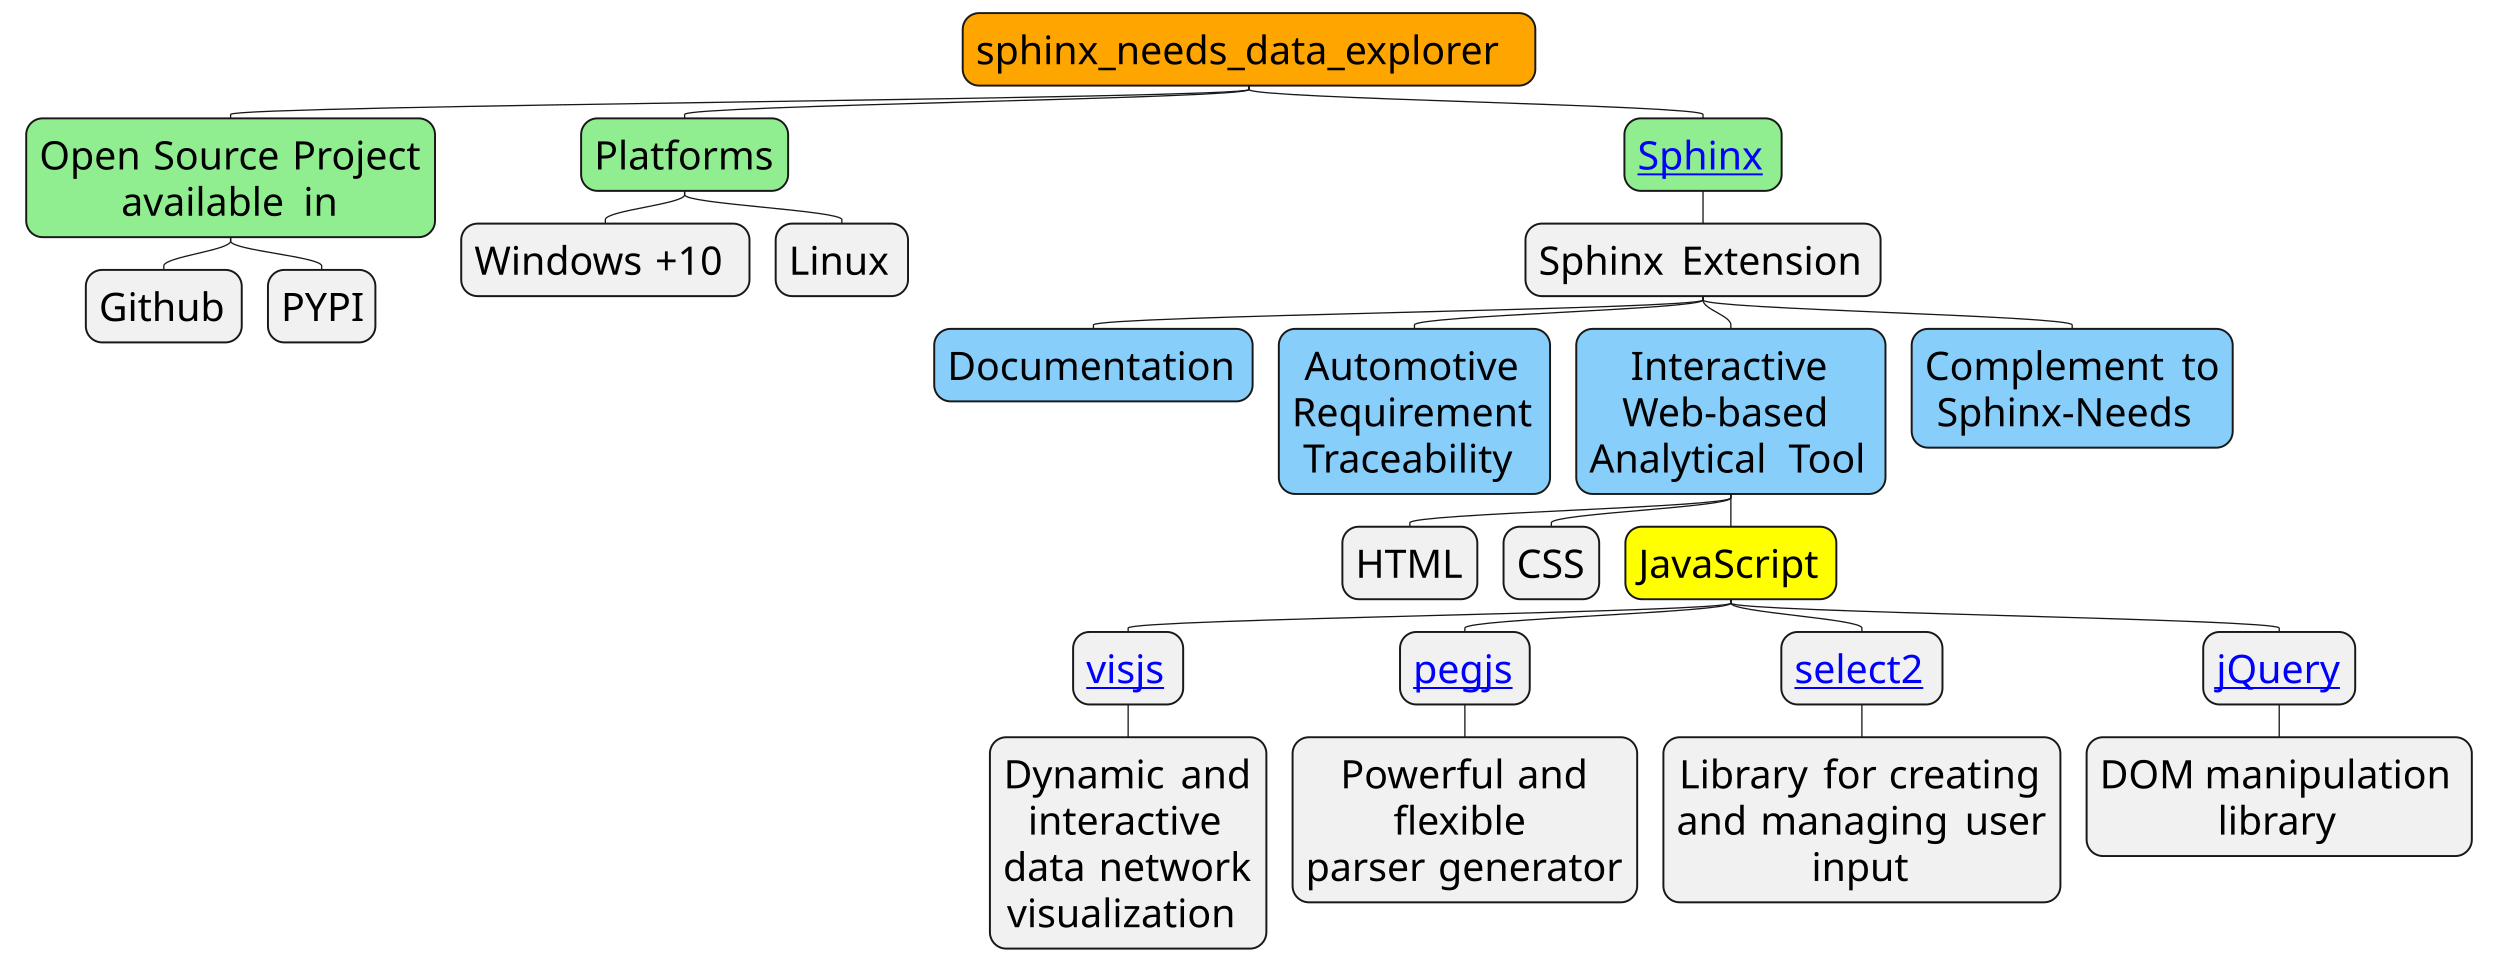
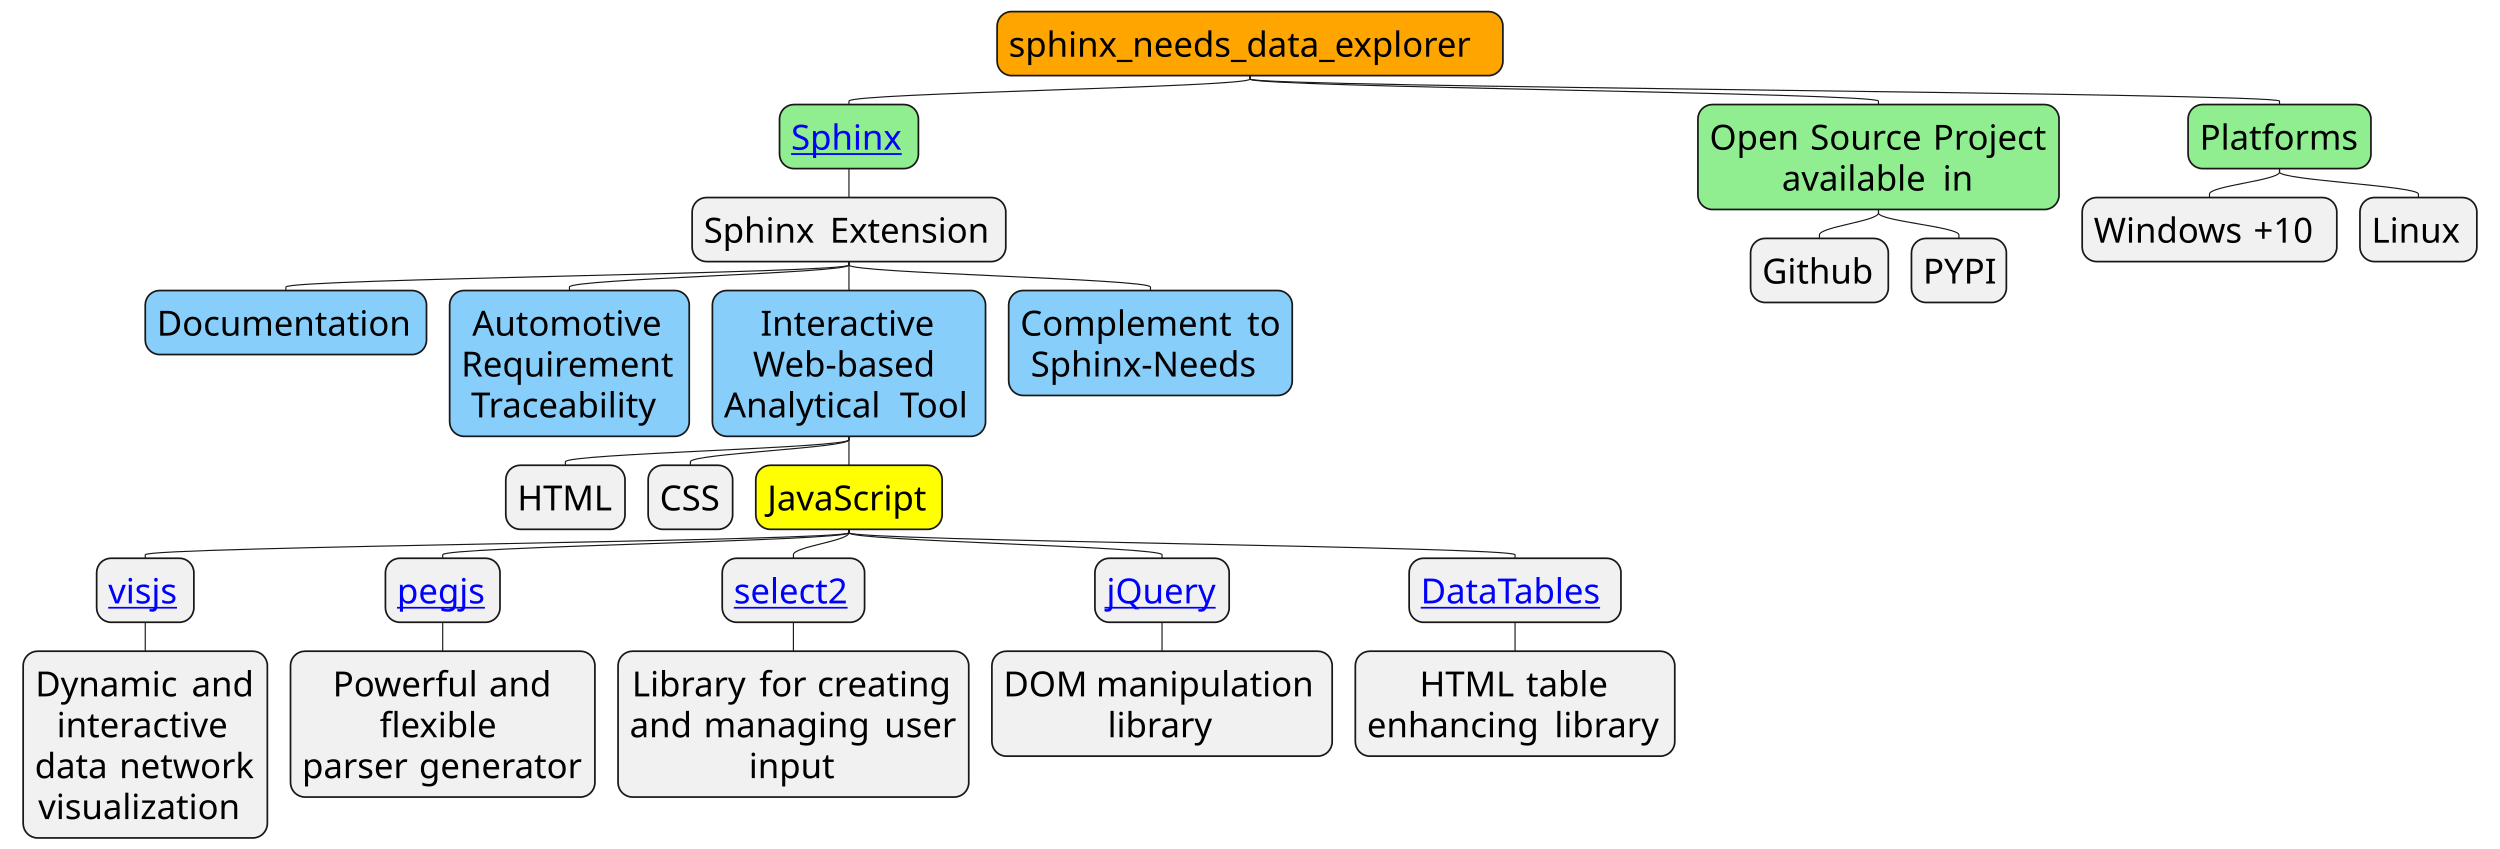
- <svg xmlns="http://www.w3.org/2000/svg" xmlns:xlink="http://www.w3.org/1999/xlink" contentStyleType="text/css" height="367.5px" preserveAspectRatio="none" style="width:954px;height:367px;background:#FFFFFF;" version="1.1" viewBox="0 0 954 367" width="954px" zoomAndPan="magnify">
+ <svg xmlns="http://www.w3.org/2000/svg" xmlns:xlink="http://www.w3.org/1999/xlink" contentStyleType="text/css" height="330.75px" preserveAspectRatio="none" style="width:972px;height:330px;background:#FFFFFF;" version="1.1" viewBox="0 0 972 330" width="972.9px" zoomAndPan="magnify">
  <defs />
  <g>
-     <rect fill="#FFA500" height="27.666" rx="6.25" ry="6.25" style="stroke:#181818;stroke-width:0.75;" width="218.5" x="367.375" y="5" />
-     <text fill="#000000" font-family="sans-serif" font-size="15" lengthAdjust="spacing" textLength="208.5" x="372.375" y="24.502">sphinx_needs_data_explorer</text>
-     <rect fill="#90EE90" height="45.332" rx="6.25" ry="6.25" style="stroke:#181818;stroke-width:0.75;" width="156" x="10" y="45.166" />
-     <text fill="#000000" font-family="sans-serif" font-size="15" lengthAdjust="spacing" textLength="39" x="15" y="64.668">Open</text>
-     <text fill="#000000" font-family="sans-serif" font-size="15" lengthAdjust="spacing" textLength="4.5" x="54" y="64.668"> </text>
-     <text fill="#000000" font-family="sans-serif" font-size="15" lengthAdjust="spacing" textLength="48.5" x="58.5" y="64.668">Source</text>
-     <text fill="#000000" font-family="sans-serif" font-size="15" lengthAdjust="spacing" textLength="4.5" x="107" y="64.668"> </text>
-     <text fill="#000000" font-family="sans-serif" font-size="15" lengthAdjust="spacing" textLength="49.5" x="111.5" y="64.668">Project</text>
-     <text fill="#000000" font-family="sans-serif" font-size="15" lengthAdjust="spacing" textLength="65" x="46.25" y="82.334">available</text>
-     <text fill="#000000" font-family="sans-serif" font-size="15" lengthAdjust="spacing" textLength="4.5" x="111.25" y="82.334"> </text>
-     <text fill="#000000" font-family="sans-serif" font-size="15" lengthAdjust="spacing" textLength="14" x="115.75" y="82.334">in</text>
-     <rect fill="#F1F1F1" height="27.666" rx="6.25" ry="6.25" style="stroke:#181818;stroke-width:0.75;" width="59.5" x="32.75" y="102.998" />
-     <text fill="#000000" font-family="sans-serif" font-size="15" lengthAdjust="spacing" textLength="49.5" x="37.75" y="122.5">Github</text>
-     <path d="M88,90.498 L88,91.998 C88,95.498 62.5,97.998 62.5,101.498 L62.5,102.998 " fill="none" style="stroke:#181818;stroke-width:0.5;" />
-     <rect fill="#F1F1F1" height="27.666" rx="6.25" ry="6.25" style="stroke:#181818;stroke-width:0.75;" width="41" x="102.25" y="102.998" />
-     <text fill="#000000" font-family="sans-serif" font-size="15" lengthAdjust="spacing" textLength="31" x="107.25" y="122.5">PYPI</text>
-     <path d="M88,90.498 L88,91.998 C88,95.498 122.75,97.998 122.75,101.498 L122.75,102.998 " fill="none" style="stroke:#181818;stroke-width:0.5;" />
-     <path d="M476.625,32.666 L476.625,34.166 C476.625,37.666 88,40.166 88,43.666 L88,45.166 " fill="none" style="stroke:#181818;stroke-width:0.5;" />
-     <rect fill="#90EE90" height="27.666" rx="6.25" ry="6.25" style="stroke:#181818;stroke-width:0.75;" width="79" x="221.75" y="45.166" />
-     <text fill="#000000" font-family="sans-serif" font-size="15" lengthAdjust="spacing" textLength="69" x="226.75" y="64.668">Platforms</text>
-     <rect fill="#F1F1F1" height="27.666" rx="6.25" ry="6.25" style="stroke:#181818;stroke-width:0.75;" width="110" x="176" y="85.332" />
-     <text fill="#000000" font-family="sans-serif" font-size="15" lengthAdjust="spacing" textLength="64.5" x="181" y="104.834">Windows</text>
-     <text fill="#000000" font-family="sans-serif" font-size="15" lengthAdjust="spacing" textLength="4.5" x="245.5" y="104.834"> </text>
-     <text fill="#000000" font-family="sans-serif" font-size="15" lengthAdjust="spacing" textLength="31" x="250" y="104.834">+10</text>
-     <path d="M261.25,72.832 L261.25,74.332 C261.25,77.832 231,80.332 231,83.832 L231,85.332 " fill="none" style="stroke:#181818;stroke-width:0.5;" />
-     <rect fill="#F1F1F1" height="27.666" rx="6.25" ry="6.25" style="stroke:#181818;stroke-width:0.75;" width="50.5" x="296" y="85.332" />
-     <text fill="#000000" font-family="sans-serif" font-size="15" lengthAdjust="spacing" textLength="40.5" x="301" y="104.834">Linux</text>
-     <path d="M261.25,72.832 L261.25,74.332 C261.25,77.832 321.25,80.332 321.25,83.832 L321.25,85.332 " fill="none" style="stroke:#181818;stroke-width:0.5;" />
-     <path d="M476.625,32.666 L476.625,34.166 C476.625,37.666 261.25,40.166 261.25,43.666 L261.25,45.166 " fill="none" style="stroke:#181818;stroke-width:0.5;" />
-     <rect fill="#90EE90" height="27.666" rx="6.25" ry="6.25" style="stroke:#181818;stroke-width:0.75;" width="60" x="619.875" y="45.166" />
+     <rect fill="#FFA500" height="24.899" rx="5.625" ry="5.625" style="stroke:#181818;stroke-width:0.675;" width="196.65" x="387.675" y="4.5" />
+     <text fill="#000000" font-family="sans-serif" font-size="13.5" lengthAdjust="spacing" textLength="187.65" x="392.175" y="22.052">sphinx_needs_data_explorer</text>
+     <rect fill="#90EE90" height="24.899" rx="5.625" ry="5.625" style="stroke:#181818;stroke-width:0.675;" width="54" x="303.075" y="40.649" />
    <a href="https://www.sphinx-doc.org/en/master/" target="_top" title="https://www.sphinx-doc.org/en/master/" xlink:actuate="onRequest" xlink:href="https://www.sphinx-doc.org/en/master/" xlink:show="new" xlink:title="https://www.sphinx-doc.org/en/master/" xlink:type="simple">
-       <text fill="#0000FF" font-family="sans-serif" font-size="15" lengthAdjust="spacing" text-decoration="underline" textLength="50" x="624.875" y="64.668">Sphinx</text>
+       <text fill="#0000FF" font-family="sans-serif" font-size="13.5" lengthAdjust="spacing" text-decoration="underline" textLength="45" x="307.575" y="58.201">Sphinx</text>
    </a>
-     <rect fill="#F1F1F1" height="27.666" rx="6.25" ry="6.25" style="stroke:#181818;stroke-width:0.75;" width="135.5" x="582.125" y="85.332" />
-     <text fill="#000000" font-family="sans-serif" font-size="15" lengthAdjust="spacing" textLength="50" x="587.125" y="104.834">Sphinx</text>
-     <text fill="#000000" font-family="sans-serif" font-size="15" lengthAdjust="spacing" textLength="4.5" x="637.125" y="104.834"> </text>
-     <text fill="#000000" font-family="sans-serif" font-size="15" lengthAdjust="spacing" textLength="71" x="641.625" y="104.834">Extension</text>
-     <rect fill="#87CEFA" height="27.666" rx="6.25" ry="6.25" style="stroke:#181818;stroke-width:0.75;" width="121.5" x="356.5" y="125.498" />
-     <text fill="#000000" font-family="sans-serif" font-size="15" lengthAdjust="spacing" textLength="111.5" x="361.5" y="145">Documentation</text>
-     <path d="M649.875,112.998 L649.875,114.498 C649.875,117.998 417.25,120.498 417.25,123.998 L417.25,125.498 " fill="none" style="stroke:#181818;stroke-width:0.5;" />
-     <rect fill="#87CEFA" height="62.998" rx="6.25" ry="6.25" style="stroke:#181818;stroke-width:0.75;" width="103.5" x="488" y="125.498" />
-     <text fill="#000000" font-family="sans-serif" font-size="15" lengthAdjust="spacing" textLength="84" x="497.75" y="145">Automotive</text>
-     <text fill="#000000" font-family="sans-serif" font-size="15" lengthAdjust="spacing" textLength="93.5" x="493" y="162.666">Requirement</text>
-     <text fill="#000000" font-family="sans-serif" font-size="15" lengthAdjust="spacing" textLength="85" x="497.25" y="180.332">Traceability</text>
-     <path d="M649.875,112.998 L649.875,114.498 C649.875,117.998 539.75,120.498 539.75,123.998 L539.75,125.498 " fill="none" style="stroke:#181818;stroke-width:0.5;" />
-     <rect fill="#87CEFA" height="62.998" rx="6.25" ry="6.25" style="stroke:#181818;stroke-width:0.75;" width="118" x="601.5" y="125.498" />
-     <text fill="#000000" font-family="sans-serif" font-size="15" lengthAdjust="spacing" textLength="76.5" x="622.25" y="145">Interactive</text>
-     <text fill="#000000" font-family="sans-serif" font-size="15" lengthAdjust="spacing" textLength="83" x="619" y="162.666">Web-based</text>
-     <text fill="#000000" font-family="sans-serif" font-size="15" lengthAdjust="spacing" textLength="71.5" x="606.5" y="180.332">Analytical</text>
-     <text fill="#000000" font-family="sans-serif" font-size="15" lengthAdjust="spacing" textLength="4.5" x="678" y="180.332"> </text>
-     <text fill="#000000" font-family="sans-serif" font-size="15" lengthAdjust="spacing" textLength="32" x="682.5" y="180.332">Tool</text>
-     <rect fill="#F1F1F1" height="27.666" rx="6.25" ry="6.25" style="stroke:#181818;stroke-width:0.75;" width="51.5" x="512.25" y="200.996" />
-     <text fill="#000000" font-family="sans-serif" font-size="15" lengthAdjust="spacing" textLength="41.5" x="517.25" y="220.498">HTML</text>
-     <path d="M660.5,188.496 L660.5,189.996 C660.5,193.496 538,195.996 538,199.496 L538,200.996 " fill="none" style="stroke:#181818;stroke-width:0.5;" />
-     <rect fill="#F1F1F1" height="27.666" rx="6.25" ry="6.25" style="stroke:#181818;stroke-width:0.75;" width="36.5" x="573.75" y="200.996" />
-     <text fill="#000000" font-family="sans-serif" font-size="15" lengthAdjust="spacing" textLength="26.5" x="578.75" y="220.498">CSS</text>
-     <path d="M660.5,188.496 L660.5,189.996 C660.5,193.496 592,195.996 592,199.496 L592,200.996 " fill="none" style="stroke:#181818;stroke-width:0.5;" />
-     <rect fill="#FFFF00" height="27.666" rx="6.25" ry="6.25" style="stroke:#181818;stroke-width:0.75;" width="80.5" x="620.25" y="200.996" />
-     <text fill="#000000" font-family="sans-serif" font-size="15" lengthAdjust="spacing" textLength="70.5" x="625.25" y="220.498">JavaScript</text>
-     <rect fill="#F1F1F1" height="27.666" rx="6.25" ry="6.25" style="stroke:#181818;stroke-width:0.75;" width="42" x="409.5" y="241.162" />
+     <rect fill="#F1F1F1" height="24.899" rx="5.625" ry="5.625" style="stroke:#181818;stroke-width:0.675;" width="121.95" x="269.1" y="76.799" />
+     <text fill="#000000" font-family="sans-serif" font-size="13.5" lengthAdjust="spacing" textLength="45" x="273.6" y="94.351">Sphinx</text>
+     <text fill="#000000" font-family="sans-serif" font-size="13.5" lengthAdjust="spacing" textLength="4.05" x="318.6" y="94.351"> </text>
+     <text fill="#000000" font-family="sans-serif" font-size="13.5" lengthAdjust="spacing" textLength="63.9" x="322.65" y="94.351">Extension</text>
+     <rect fill="#87CEFA" height="24.899" rx="5.625" ry="5.625" style="stroke:#181818;stroke-width:0.675;" width="109.35" x="56.475" y="112.948" />
+     <text fill="#000000" font-family="sans-serif" font-size="13.5" lengthAdjust="spacing" textLength="100.35" x="60.975" y="130.5">Documentation</text>
+     <path d="M330.075,101.698 L330.075,103.048 C330.075,106.198 111.15,108.448 111.15,111.598 L111.15,112.948 " fill="none" style="stroke:#181818;stroke-width:0.45;" />
+     <rect fill="#87CEFA" height="56.698" rx="5.625" ry="5.625" style="stroke:#181818;stroke-width:0.675;" width="93.15" x="174.825" y="112.948" />
+     <text fill="#000000" font-family="sans-serif" font-size="13.5" lengthAdjust="spacing" textLength="75.6" x="183.6" y="130.5">Automotive</text>
+     <text fill="#000000" font-family="sans-serif" font-size="13.5" lengthAdjust="spacing" textLength="84.15" x="179.325" y="146.399">Requirement</text>
+     <text fill="#000000" font-family="sans-serif" font-size="13.5" lengthAdjust="spacing" textLength="76.5" x="183.15" y="162.299">Traceability</text>
+     <path d="M330.075,101.698 L330.075,103.048 C330.075,106.198 221.4,108.448 221.4,111.598 L221.4,112.948 " fill="none" style="stroke:#181818;stroke-width:0.45;" />
+     <rect fill="#87CEFA" height="56.698" rx="5.625" ry="5.625" style="stroke:#181818;stroke-width:0.675;" width="106.2" x="276.975" y="112.948" />
+     <text fill="#000000" font-family="sans-serif" font-size="13.5" lengthAdjust="spacing" textLength="68.85" x="295.65" y="130.5">Interactive</text>
+     <text fill="#000000" font-family="sans-serif" font-size="13.5" lengthAdjust="spacing" textLength="74.7" x="292.725" y="146.399">Web-based</text>
+     <text fill="#000000" font-family="sans-serif" font-size="13.5" lengthAdjust="spacing" textLength="64.35" x="281.475" y="162.299">Analytical</text>
+     <text fill="#000000" font-family="sans-serif" font-size="13.5" lengthAdjust="spacing" textLength="4.05" x="345.825" y="162.299"> </text>
+     <text fill="#000000" font-family="sans-serif" font-size="13.5" lengthAdjust="spacing" textLength="28.8" x="349.875" y="162.299">Tool</text>
+     <rect fill="#F1F1F1" height="24.899" rx="5.625" ry="5.625" style="stroke:#181818;stroke-width:0.675;" width="46.35" x="196.65" y="180.897" />
+     <text fill="#000000" font-family="sans-serif" font-size="13.5" lengthAdjust="spacing" textLength="37.35" x="201.15" y="198.448">HTML</text>
+     <path d="M330.075,169.647 L330.075,170.996 C330.075,174.147 219.825,176.397 219.825,179.547 L219.825,180.897 " fill="none" style="stroke:#181818;stroke-width:0.45;" />
+     <rect fill="#F1F1F1" height="24.899" rx="5.625" ry="5.625" style="stroke:#181818;stroke-width:0.675;" width="32.85" x="252" y="180.897" />
+     <text fill="#000000" font-family="sans-serif" font-size="13.5" lengthAdjust="spacing" textLength="23.85" x="256.5" y="198.448">CSS</text>
+     <path d="M330.075,169.647 L330.075,170.996 C330.075,174.147 268.425,176.397 268.425,179.547 L268.425,180.897 " fill="none" style="stroke:#181818;stroke-width:0.45;" />
+     <rect fill="#FFFF00" height="24.899" rx="5.625" ry="5.625" style="stroke:#181818;stroke-width:0.675;" width="72.45" x="293.85" y="180.897" />
+     <text fill="#000000" font-family="sans-serif" font-size="13.5" lengthAdjust="spacing" textLength="63.45" x="298.35" y="198.448">JavaScript</text>
+     <rect fill="#F1F1F1" height="24.899" rx="5.625" ry="5.625" style="stroke:#181818;stroke-width:0.675;" width="37.8" x="37.575" y="217.046" />
    <a href="https://visjs.org" target="_top" title="https://visjs.org" xlink:actuate="onRequest" xlink:href="https://visjs.org" xlink:show="new" xlink:title="https://visjs.org" xlink:type="simple">
-       <text fill="#0000FF" font-family="sans-serif" font-size="15" lengthAdjust="spacing" text-decoration="underline" textLength="32" x="414.5" y="260.664">visjs</text>
+       <text fill="#0000FF" font-family="sans-serif" font-size="13.5" lengthAdjust="spacing" text-decoration="underline" textLength="28.8" x="42.075" y="234.598">visjs</text>
    </a>
-     <rect fill="#F1F1F1" height="80.664" rx="6.25" ry="6.25" style="stroke:#181818;stroke-width:0.75;" width="105.5" x="377.75" y="281.328" />
-     <text fill="#000000" font-family="sans-serif" font-size="15" lengthAdjust="spacing" textLength="63" x="383" y="300.83">Dynamic</text>
-     <text fill="#000000" font-family="sans-serif" font-size="15" lengthAdjust="spacing" textLength="4.5" x="446" y="300.83"> </text>
-     <text fill="#000000" font-family="sans-serif" font-size="15" lengthAdjust="spacing" textLength="27.5" x="450.5" y="300.83">and</text>
-     <text fill="#000000" font-family="sans-serif" font-size="15" lengthAdjust="spacing" textLength="76.5" x="392.25" y="318.496">interactive</text>
-     <text fill="#000000" font-family="sans-serif" font-size="15" lengthAdjust="spacing" textLength="32" x="382.75" y="336.162">data</text>
-     <text fill="#000000" font-family="sans-serif" font-size="15" lengthAdjust="spacing" textLength="4.5" x="414.75" y="336.162"> </text>
-     <text fill="#000000" font-family="sans-serif" font-size="15" lengthAdjust="spacing" textLength="59" x="419.25" y="336.162">network</text>
-     <text fill="#000000" font-family="sans-serif" font-size="15" lengthAdjust="spacing" textLength="92.5" x="384.25" y="353.828">visualization</text>
-     <path d="M430.5,268.828 L430.5,270.328 C430.5,273.828 430.5,276.328 430.5,279.828 L430.5,281.328 " fill="none" style="stroke:#181818;stroke-width:0.5;" />
-     <path d="M660.5,228.662 L660.5,230.162 C660.5,233.662 430.5,236.162 430.5,239.662 L430.5,241.162 " fill="none" style="stroke:#181818;stroke-width:0.5;" />
-     <rect fill="#F1F1F1" height="27.666" rx="6.25" ry="6.25" style="stroke:#181818;stroke-width:0.75;" width="49.5" x="534.25" y="241.162" />
+     <rect fill="#F1F1F1" height="72.598" rx="5.625" ry="5.625" style="stroke:#181818;stroke-width:0.675;" width="94.95" x="9" y="253.195" />
+     <text fill="#000000" font-family="sans-serif" font-size="13.5" lengthAdjust="spacing" textLength="56.7" x="13.725" y="270.747">Dynamic</text>
+     <text fill="#000000" font-family="sans-serif" font-size="13.5" lengthAdjust="spacing" textLength="4.05" x="70.425" y="270.747"> </text>
+     <text fill="#000000" font-family="sans-serif" font-size="13.5" lengthAdjust="spacing" textLength="24.75" x="74.475" y="270.747">and</text>
+     <text fill="#000000" font-family="sans-serif" font-size="13.5" lengthAdjust="spacing" textLength="68.85" x="22.05" y="286.647">interactive</text>
+     <text fill="#000000" font-family="sans-serif" font-size="13.5" lengthAdjust="spacing" textLength="28.8" x="13.5" y="302.546">data</text>
+     <text fill="#000000" font-family="sans-serif" font-size="13.5" lengthAdjust="spacing" textLength="4.05" x="42.3" y="302.546"> </text>
+     <text fill="#000000" font-family="sans-serif" font-size="13.5" lengthAdjust="spacing" textLength="53.1" x="46.35" y="302.546">network</text>
+     <text fill="#000000" font-family="sans-serif" font-size="13.5" lengthAdjust="spacing" textLength="83.25" x="14.85" y="318.445">visualization</text>
+     <path d="M56.475,241.945 L56.475,243.295 C56.475,246.445 56.475,248.695 56.475,251.845 L56.475,253.195 " fill="none" style="stroke:#181818;stroke-width:0.45;" />
+     <path d="M330.075,205.796 L330.075,207.146 C330.075,210.296 56.475,212.546 56.475,215.696 L56.475,217.046 " fill="none" style="stroke:#181818;stroke-width:0.45;" />
+     <rect fill="#F1F1F1" height="24.899" rx="5.625" ry="5.625" style="stroke:#181818;stroke-width:0.675;" width="44.55" x="149.85" y="217.046" />
    <a href="https://github.com/peggyjs/peggy" target="_top" title="https://github.com/peggyjs/peggy" xlink:actuate="onRequest" xlink:href="https://github.com/peggyjs/peggy" xlink:show="new" xlink:title="https://github.com/peggyjs/peggy" xlink:type="simple">
-       <text fill="#0000FF" font-family="sans-serif" font-size="15" lengthAdjust="spacing" text-decoration="underline" textLength="39.5" x="539.25" y="260.664">pegjs</text>
+       <text fill="#0000FF" font-family="sans-serif" font-size="13.5" lengthAdjust="spacing" text-decoration="underline" textLength="35.55" x="154.35" y="234.598">pegjs</text>
    </a>
-     <rect fill="#F1F1F1" height="62.998" rx="6.25" ry="6.25" style="stroke:#181818;stroke-width:0.75;" width="131.5" x="493.25" y="281.328" />
-     <text fill="#000000" font-family="sans-serif" font-size="15" lengthAdjust="spacing" textLength="63" x="511.5" y="300.83">Powerful</text>
-     <text fill="#000000" font-family="sans-serif" font-size="15" lengthAdjust="spacing" textLength="4.5" x="574.5" y="300.83"> </text>
-     <text fill="#000000" font-family="sans-serif" font-size="15" lengthAdjust="spacing" textLength="27.5" x="579" y="300.83">and</text>
-     <text fill="#000000" font-family="sans-serif" font-size="15" lengthAdjust="spacing" textLength="54.5" x="531.75" y="318.496">flexible</text>
-     <text fill="#000000" font-family="sans-serif" font-size="15" lengthAdjust="spacing" textLength="46" x="498.25" y="336.162">parser</text>
-     <text fill="#000000" font-family="sans-serif" font-size="15" lengthAdjust="spacing" textLength="4.5" x="544.25" y="336.162"> </text>
-     <text fill="#000000" font-family="sans-serif" font-size="15" lengthAdjust="spacing" textLength="71" x="548.75" y="336.162">generator</text>
-     <path d="M559,268.828 L559,270.328 C559,273.828 559,276.328 559,279.828 L559,281.328 " fill="none" style="stroke:#181818;stroke-width:0.5;" />
-     <path d="M660.5,228.662 L660.5,230.162 C660.5,233.662 559,236.162 559,239.662 L559,241.162 " fill="none" style="stroke:#181818;stroke-width:0.5;" />
-     <rect fill="#F1F1F1" height="27.666" rx="6.25" ry="6.25" style="stroke:#181818;stroke-width:0.75;" width="61.5" x="679.75" y="241.162" />
+     <rect fill="#F1F1F1" height="56.698" rx="5.625" ry="5.625" style="stroke:#181818;stroke-width:0.675;" width="118.35" x="112.95" y="253.195" />
+     <text fill="#000000" font-family="sans-serif" font-size="13.5" lengthAdjust="spacing" textLength="56.7" x="129.375" y="270.747">Powerful</text>
+     <text fill="#000000" font-family="sans-serif" font-size="13.5" lengthAdjust="spacing" textLength="4.05" x="186.075" y="270.747"> </text>
+     <text fill="#000000" font-family="sans-serif" font-size="13.5" lengthAdjust="spacing" textLength="24.75" x="190.125" y="270.747">and</text>
+     <text fill="#000000" font-family="sans-serif" font-size="13.5" lengthAdjust="spacing" textLength="49.05" x="147.6" y="286.647">flexible</text>
+     <text fill="#000000" font-family="sans-serif" font-size="13.5" lengthAdjust="spacing" textLength="41.4" x="117.45" y="302.546">parser</text>
+     <text fill="#000000" font-family="sans-serif" font-size="13.5" lengthAdjust="spacing" textLength="4.05" x="158.85" y="302.546"> </text>
+     <text fill="#000000" font-family="sans-serif" font-size="13.5" lengthAdjust="spacing" textLength="63.9" x="162.9" y="302.546">generator</text>
+     <path d="M172.125,241.945 L172.125,243.295 C172.125,246.445 172.125,248.695 172.125,251.845 L172.125,253.195 " fill="none" style="stroke:#181818;stroke-width:0.45;" />
+     <path d="M330.075,205.796 L330.075,207.146 C330.075,210.296 172.125,212.546 172.125,215.696 L172.125,217.046 " fill="none" style="stroke:#181818;stroke-width:0.45;" />
+     <rect fill="#F1F1F1" height="24.899" rx="5.625" ry="5.625" style="stroke:#181818;stroke-width:0.675;" width="55.35" x="280.8" y="217.046" />
    <a href="https://github.com/select2/select2" target="_top" title="https://github.com/select2/select2" xlink:actuate="onRequest" xlink:href="https://github.com/select2/select2" xlink:show="new" xlink:title="https://github.com/select2/select2" xlink:type="simple">
-       <text fill="#0000FF" font-family="sans-serif" font-size="15" lengthAdjust="spacing" text-decoration="underline" textLength="51.5" x="684.75" y="260.664">select2</text>
+       <text fill="#0000FF" font-family="sans-serif" font-size="13.5" lengthAdjust="spacing" text-decoration="underline" textLength="46.35" x="285.3" y="234.598">select2</text>
    </a>
-     <rect fill="#F1F1F1" height="62.998" rx="6.25" ry="6.25" style="stroke:#181818;stroke-width:0.75;" width="151.5" x="634.75" y="281.328" />
-     <text fill="#000000" font-family="sans-serif" font-size="15" lengthAdjust="spacing" textLength="50.5" x="640.75" y="300.83">Library</text>
-     <text fill="#000000" font-family="sans-serif" font-size="15" lengthAdjust="spacing" textLength="4.5" x="691.25" y="300.83"> </text>
-     <text fill="#000000" font-family="sans-serif" font-size="15" lengthAdjust="spacing" textLength="20.5" x="695.75" y="300.83">for</text>
-     <text fill="#000000" font-family="sans-serif" font-size="15" lengthAdjust="spacing" textLength="4.5" x="716.25" y="300.83"> </text>
-     <text fill="#000000" font-family="sans-serif" font-size="15" lengthAdjust="spacing" textLength="59.5" x="720.75" y="300.83">creating</text>
-     <text fill="#000000" font-family="sans-serif" font-size="15" lengthAdjust="spacing" textLength="27.5" x="639.75" y="318.496">and</text>
-     <text fill="#000000" font-family="sans-serif" font-size="15" lengthAdjust="spacing" textLength="4.5" x="667.25" y="318.496"> </text>
-     <text fill="#000000" font-family="sans-serif" font-size="15" lengthAdjust="spacing" textLength="73.5" x="671.75" y="318.496">managing</text>
-     <text fill="#000000" font-family="sans-serif" font-size="15" lengthAdjust="spacing" textLength="4.5" x="745.25" y="318.496"> </text>
-     <text fill="#000000" font-family="sans-serif" font-size="15" lengthAdjust="spacing" textLength="31.5" x="749.75" y="318.496">user</text>
-     <text fill="#000000" font-family="sans-serif" font-size="15" lengthAdjust="spacing" textLength="38.5" x="691.25" y="336.162">input</text>
-     <path d="M710.5,268.828 L710.5,270.328 C710.5,273.828 710.5,276.328 710.5,279.828 L710.5,281.328 " fill="none" style="stroke:#181818;stroke-width:0.5;" />
-     <path d="M660.5,228.662 L660.5,230.162 C660.5,233.662 710.5,236.162 710.5,239.662 L710.5,241.162 " fill="none" style="stroke:#181818;stroke-width:0.5;" />
-     <rect fill="#F1F1F1" height="27.666" rx="6.25" ry="6.25" style="stroke:#181818;stroke-width:0.75;" width="58" x="840.75" y="241.162" />
+     <rect fill="#F1F1F1" height="56.698" rx="5.625" ry="5.625" style="stroke:#181818;stroke-width:0.675;" width="136.35" x="240.3" y="253.195" />
+     <text fill="#000000" font-family="sans-serif" font-size="13.5" lengthAdjust="spacing" textLength="45.45" x="245.7" y="270.747">Library</text>
+     <text fill="#000000" font-family="sans-serif" font-size="13.5" lengthAdjust="spacing" textLength="4.05" x="291.15" y="270.747"> </text>
+     <text fill="#000000" font-family="sans-serif" font-size="13.5" lengthAdjust="spacing" textLength="18.45" x="295.2" y="270.747">for</text>
+     <text fill="#000000" font-family="sans-serif" font-size="13.5" lengthAdjust="spacing" textLength="4.05" x="313.65" y="270.747"> </text>
+     <text fill="#000000" font-family="sans-serif" font-size="13.5" lengthAdjust="spacing" textLength="53.55" x="317.7" y="270.747">creating</text>
+     <text fill="#000000" font-family="sans-serif" font-size="13.5" lengthAdjust="spacing" textLength="24.75" x="244.8" y="286.647">and</text>
+     <text fill="#000000" font-family="sans-serif" font-size="13.5" lengthAdjust="spacing" textLength="4.05" x="269.55" y="286.647"> </text>
+     <text fill="#000000" font-family="sans-serif" font-size="13.5" lengthAdjust="spacing" textLength="66.15" x="273.6" y="286.647">managing</text>
+     <text fill="#000000" font-family="sans-serif" font-size="13.5" lengthAdjust="spacing" textLength="4.05" x="339.75" y="286.647"> </text>
+     <text fill="#000000" font-family="sans-serif" font-size="13.5" lengthAdjust="spacing" textLength="28.35" x="343.8" y="286.647">user</text>
+     <text fill="#000000" font-family="sans-serif" font-size="13.5" lengthAdjust="spacing" textLength="34.65" x="291.15" y="302.546">input</text>
+     <path d="M308.475,241.945 L308.475,243.295 C308.475,246.445 308.475,248.695 308.475,251.845 L308.475,253.195 " fill="none" style="stroke:#181818;stroke-width:0.45;" />
+     <path d="M330.075,205.796 L330.075,207.146 C330.075,210.296 308.475,212.546 308.475,215.696 L308.475,217.046 " fill="none" style="stroke:#181818;stroke-width:0.45;" />
+     <rect fill="#F1F1F1" height="24.899" rx="5.625" ry="5.625" style="stroke:#181818;stroke-width:0.675;" width="52.2" x="425.7" y="217.046" />
    <a href="https://github.com/jquery/jquery" target="_top" title="https://github.com/jquery/jquery" xlink:actuate="onRequest" xlink:href="https://github.com/jquery/jquery" xlink:show="new" xlink:title="https://github.com/jquery/jquery" xlink:type="simple">
-       <text fill="#0000FF" font-family="sans-serif" font-size="15" lengthAdjust="spacing" text-decoration="underline" textLength="48" x="845.75" y="260.664">jQuery</text>
+       <text fill="#0000FF" font-family="sans-serif" font-size="13.5" lengthAdjust="spacing" text-decoration="underline" textLength="43.2" x="430.2" y="234.598">jQuery</text>
    </a>
-     <rect fill="#F1F1F1" height="45.332" rx="6.25" ry="6.25" style="stroke:#181818;stroke-width:0.75;" width="147" x="796.25" y="281.328" />
-     <text fill="#000000" font-family="sans-serif" font-size="15" lengthAdjust="spacing" textLength="35.5" x="801.25" y="300.83">DOM</text>
-     <text fill="#000000" font-family="sans-serif" font-size="15" lengthAdjust="spacing" textLength="4.5" x="836.75" y="300.83"> </text>
-     <text fill="#000000" font-family="sans-serif" font-size="15" lengthAdjust="spacing" textLength="97" x="841.25" y="300.83">manipulation</text>
-     <text fill="#000000" font-family="sans-serif" font-size="15" lengthAdjust="spacing" textLength="47" x="846.25" y="318.496">library</text>
-     <path d="M869.75,268.828 L869.75,270.328 C869.75,273.828 869.75,276.328 869.75,279.828 L869.75,281.328 " fill="none" style="stroke:#181818;stroke-width:0.5;" />
-     <path d="M660.5,228.662 L660.5,230.162 C660.5,233.662 869.75,236.162 869.75,239.662 L869.75,241.162 " fill="none" style="stroke:#181818;stroke-width:0.5;" />
-     <path d="M660.5,188.496 L660.5,189.996 C660.5,193.496 660.5,195.996 660.5,199.496 L660.5,200.996 " fill="none" style="stroke:#181818;stroke-width:0.5;" />
-     <path d="M649.875,112.998 L649.875,114.498 C649.875,117.998 660.5,120.498 660.5,123.998 L660.5,125.498 " fill="none" style="stroke:#181818;stroke-width:0.5;" />
-     <rect fill="#87CEFA" height="45.332" rx="6.25" ry="6.25" style="stroke:#181818;stroke-width:0.75;" width="122.5" x="729.5" y="125.498" />
-     <text fill="#000000" font-family="sans-serif" font-size="15" lengthAdjust="spacing" textLength="93.5" x="734.5" y="145">Complement</text>
-     <text fill="#000000" font-family="sans-serif" font-size="15" lengthAdjust="spacing" textLength="4.5" x="828" y="145"> </text>
-     <text fill="#000000" font-family="sans-serif" font-size="15" lengthAdjust="spacing" textLength="14.5" x="832.5" y="145">to</text>
-     <text fill="#000000" font-family="sans-serif" font-size="15" lengthAdjust="spacing" textLength="103.5" x="739" y="162.666">Sphinx-Needs</text>
-     <path d="M649.875,112.998 L649.875,114.498 C649.875,117.998 790.75,120.498 790.75,123.998 L790.75,125.498 " fill="none" style="stroke:#181818;stroke-width:0.5;" />
-     <path d="M649.875,72.832 L649.875,74.332 C649.875,77.832 649.875,80.332 649.875,83.832 L649.875,85.332 " fill="none" style="stroke:#181818;stroke-width:0.5;" />
-     <path d="M476.625,32.666 L476.625,34.166 C476.625,37.666 649.875,40.166 649.875,43.666 L649.875,45.166 " fill="none" style="stroke:#181818;stroke-width:0.5;" />
+     <rect fill="#F1F1F1" height="40.799" rx="5.625" ry="5.625" style="stroke:#181818;stroke-width:0.675;" width="132.3" x="385.65" y="253.195" />
+     <text fill="#000000" font-family="sans-serif" font-size="13.5" lengthAdjust="spacing" textLength="31.95" x="390.15" y="270.747">DOM</text>
+     <text fill="#000000" font-family="sans-serif" font-size="13.5" lengthAdjust="spacing" textLength="4.05" x="422.1" y="270.747"> </text>
+     <text fill="#000000" font-family="sans-serif" font-size="13.5" lengthAdjust="spacing" textLength="87.3" x="426.15" y="270.747">manipulation</text>
+     <text fill="#000000" font-family="sans-serif" font-size="13.5" lengthAdjust="spacing" textLength="42.3" x="430.65" y="286.647">library</text>
+     <path d="M451.8,241.945 L451.8,243.295 C451.8,246.445 451.8,248.695 451.8,251.845 L451.8,253.195 " fill="none" style="stroke:#181818;stroke-width:0.45;" />
+     <path d="M330.075,205.796 L330.075,207.146 C330.075,210.296 451.8,212.546 451.8,215.696 L451.8,217.046 " fill="none" style="stroke:#181818;stroke-width:0.45;" />
+     <rect fill="#F1F1F1" height="24.899" rx="5.625" ry="5.625" style="stroke:#181818;stroke-width:0.675;" width="82.35" x="547.875" y="217.046" />
+     <a href="https://github.com/DataTables/DataTablesSrc" target="_top" title="https://github.com/DataTables/DataTablesSrc" xlink:actuate="onRequest" xlink:href="https://github.com/DataTables/DataTablesSrc" xlink:show="new" xlink:title="https://github.com/DataTables/DataTablesSrc" xlink:type="simple">
+       <text fill="#0000FF" font-family="sans-serif" font-size="13.5" lengthAdjust="spacing" text-decoration="underline" textLength="73.35" x="552.375" y="234.598">DataTables</text>
+     </a>
+     <rect fill="#F1F1F1" height="40.799" rx="5.625" ry="5.625" style="stroke:#181818;stroke-width:0.675;" width="124.2" x="526.95" y="253.195" />
+     <text fill="#000000" font-family="sans-serif" font-size="13.5" lengthAdjust="spacing" textLength="37.35" x="551.925" y="270.747">HTML</text>
+     <text fill="#000000" font-family="sans-serif" font-size="13.5" lengthAdjust="spacing" textLength="4.05" x="589.275" y="270.747"> </text>
+     <text fill="#000000" font-family="sans-serif" font-size="13.5" lengthAdjust="spacing" textLength="32.85" x="593.325" y="270.747">table</text>
+     <text fill="#000000" font-family="sans-serif" font-size="13.5" lengthAdjust="spacing" textLength="68.85" x="531.45" y="286.647">enhancing</text>
+     <text fill="#000000" font-family="sans-serif" font-size="13.5" lengthAdjust="spacing" textLength="4.05" x="600.3" y="286.647"> </text>
+     <text fill="#000000" font-family="sans-serif" font-size="13.5" lengthAdjust="spacing" textLength="42.3" x="604.35" y="286.647">library</text>
+     <path d="M589.05,241.945 L589.05,243.295 C589.05,246.445 589.05,248.695 589.05,251.845 L589.05,253.195 " fill="none" style="stroke:#181818;stroke-width:0.45;" />
+     <path d="M330.075,205.796 L330.075,207.146 C330.075,210.296 589.05,212.546 589.05,215.696 L589.05,217.046 " fill="none" style="stroke:#181818;stroke-width:0.45;" />
+     <path d="M330.075,169.647 L330.075,170.996 C330.075,174.147 330.075,176.397 330.075,179.547 L330.075,180.897 " fill="none" style="stroke:#181818;stroke-width:0.45;" />
+     <path d="M330.075,101.698 L330.075,103.048 C330.075,106.198 330.075,108.448 330.075,111.598 L330.075,112.948 " fill="none" style="stroke:#181818;stroke-width:0.45;" />
+     <rect fill="#87CEFA" height="40.799" rx="5.625" ry="5.625" style="stroke:#181818;stroke-width:0.675;" width="110.25" x="392.175" y="112.948" />
+     <text fill="#000000" font-family="sans-serif" font-size="13.5" lengthAdjust="spacing" textLength="84.15" x="396.675" y="130.5">Complement</text>
+     <text fill="#000000" font-family="sans-serif" font-size="13.5" lengthAdjust="spacing" textLength="4.05" x="480.825" y="130.5"> </text>
+     <text fill="#000000" font-family="sans-serif" font-size="13.5" lengthAdjust="spacing" textLength="13.05" x="484.875" y="130.5">to</text>
+     <text fill="#000000" font-family="sans-serif" font-size="13.5" lengthAdjust="spacing" textLength="93.15" x="400.725" y="146.399">Sphinx-Needs</text>
+     <path d="M330.075,101.698 L330.075,103.048 C330.075,106.198 447.3,108.448 447.3,111.598 L447.3,112.948 " fill="none" style="stroke:#181818;stroke-width:0.45;" />
+     <path d="M330.075,65.549 L330.075,66.899 C330.075,70.049 330.075,72.299 330.075,75.449 L330.075,76.799 " fill="none" style="stroke:#181818;stroke-width:0.45;" />
+     <path d="M486,29.399 L486,30.749 C486,33.899 330.075,36.149 330.075,39.299 L330.075,40.649 " fill="none" style="stroke:#181818;stroke-width:0.45;" />
+     <rect fill="#90EE90" height="40.799" rx="5.625" ry="5.625" style="stroke:#181818;stroke-width:0.675;" width="140.4" x="660.15" y="40.649" />
+     <text fill="#000000" font-family="sans-serif" font-size="13.5" lengthAdjust="spacing" textLength="35.1" x="664.65" y="58.201">Open</text>
+     <text fill="#000000" font-family="sans-serif" font-size="13.5" lengthAdjust="spacing" textLength="4.05" x="699.75" y="58.201"> </text>
+     <text fill="#000000" font-family="sans-serif" font-size="13.5" lengthAdjust="spacing" textLength="43.65" x="703.8" y="58.201">Source</text>
+     <text fill="#000000" font-family="sans-serif" font-size="13.5" lengthAdjust="spacing" textLength="4.05" x="747.45" y="58.201"> </text>
+     <text fill="#000000" font-family="sans-serif" font-size="13.5" lengthAdjust="spacing" textLength="44.55" x="751.5" y="58.201">Project</text>
+     <text fill="#000000" font-family="sans-serif" font-size="13.5" lengthAdjust="spacing" textLength="58.5" x="692.775" y="74.101">available</text>
+     <text fill="#000000" font-family="sans-serif" font-size="13.5" lengthAdjust="spacing" textLength="4.05" x="751.275" y="74.101"> </text>
+     <text fill="#000000" font-family="sans-serif" font-size="13.5" lengthAdjust="spacing" textLength="12.6" x="755.325" y="74.101">in</text>
+     <rect fill="#F1F1F1" height="24.899" rx="5.625" ry="5.625" style="stroke:#181818;stroke-width:0.675;" width="53.55" x="680.625" y="92.698" />
+     <text fill="#000000" font-family="sans-serif" font-size="13.5" lengthAdjust="spacing" textLength="44.55" x="685.125" y="110.25">Github</text>
+     <path d="M730.35,81.448 L730.35,82.798 C730.35,85.948 707.4,88.198 707.4,91.348 L707.4,92.698 " fill="none" style="stroke:#181818;stroke-width:0.45;" />
+     <rect fill="#F1F1F1" height="24.899" rx="5.625" ry="5.625" style="stroke:#181818;stroke-width:0.675;" width="36.9" x="743.175" y="92.698" />
+     <text fill="#000000" font-family="sans-serif" font-size="13.5" lengthAdjust="spacing" textLength="27.9" x="747.675" y="110.25">PYPI</text>
+     <path d="M730.35,81.448 L730.35,82.798 C730.35,85.948 761.625,88.198 761.625,91.348 L761.625,92.698 " fill="none" style="stroke:#181818;stroke-width:0.45;" />
+     <path d="M486,29.399 L486,30.749 C486,33.899 730.35,36.149 730.35,39.299 L730.35,40.649 " fill="none" style="stroke:#181818;stroke-width:0.45;" />
+     <rect fill="#90EE90" height="24.899" rx="5.625" ry="5.625" style="stroke:#181818;stroke-width:0.675;" width="71.1" x="850.725" y="40.649" />
+     <text fill="#000000" font-family="sans-serif" font-size="13.5" lengthAdjust="spacing" textLength="62.1" x="855.225" y="58.201">Platforms</text>
+     <rect fill="#F1F1F1" height="24.899" rx="5.625" ry="5.625" style="stroke:#181818;stroke-width:0.675;" width="99" x="809.55" y="76.799" />
+     <text fill="#000000" font-family="sans-serif" font-size="13.5" lengthAdjust="spacing" textLength="58.05" x="814.05" y="94.351">Windows</text>
+     <text fill="#000000" font-family="sans-serif" font-size="13.5" lengthAdjust="spacing" textLength="4.05" x="872.1" y="94.351"> </text>
+     <text fill="#000000" font-family="sans-serif" font-size="13.5" lengthAdjust="spacing" textLength="27.9" x="876.15" y="94.351">+10</text>
+     <path d="M886.275,65.549 L886.275,66.899 C886.275,70.049 859.05,72.299 859.05,75.449 L859.05,76.799 " fill="none" style="stroke:#181818;stroke-width:0.45;" />
+     <rect fill="#F1F1F1" height="24.899" rx="5.625" ry="5.625" style="stroke:#181818;stroke-width:0.675;" width="45.45" x="917.55" y="76.799" />
+     <text fill="#000000" font-family="sans-serif" font-size="13.5" lengthAdjust="spacing" textLength="36.45" x="922.05" y="94.351">Linux</text>
+     <path d="M886.275,65.549 L886.275,66.899 C886.275,70.049 940.275,72.299 940.275,75.449 L940.275,76.799 " fill="none" style="stroke:#181818;stroke-width:0.45;" />
+     <path d="M486,29.399 L486,30.749 C486,33.899 886.275,36.149 886.275,39.299 L886.275,40.649 " fill="none" style="stroke:#181818;stroke-width:0.45;" />
  </g>
</svg>
